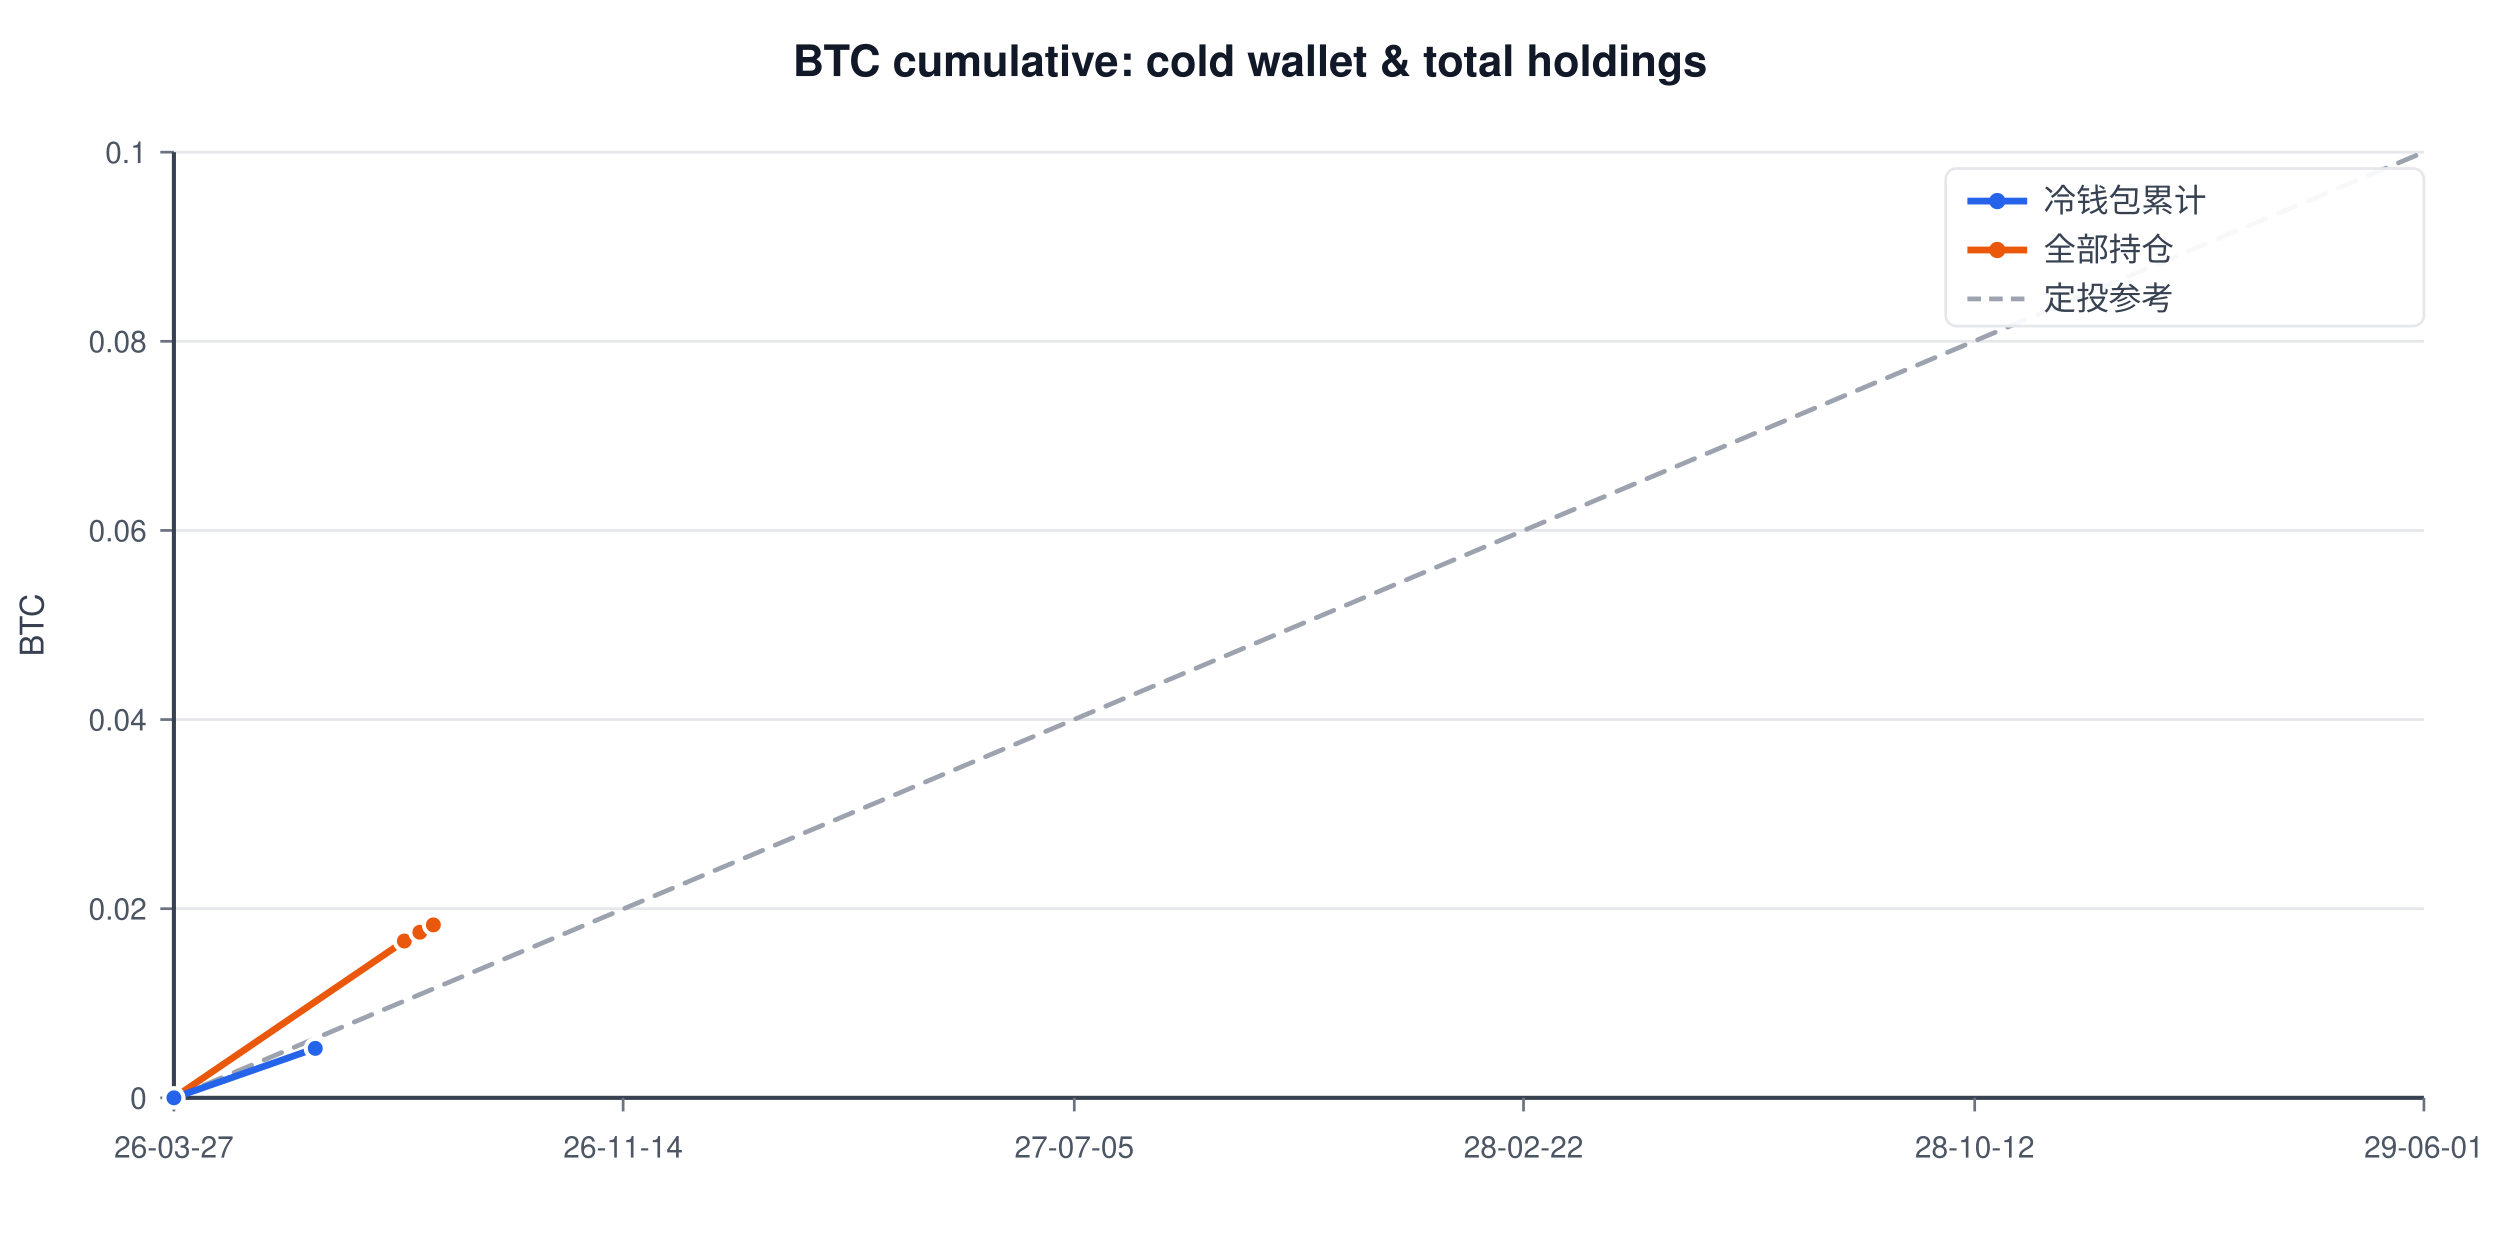
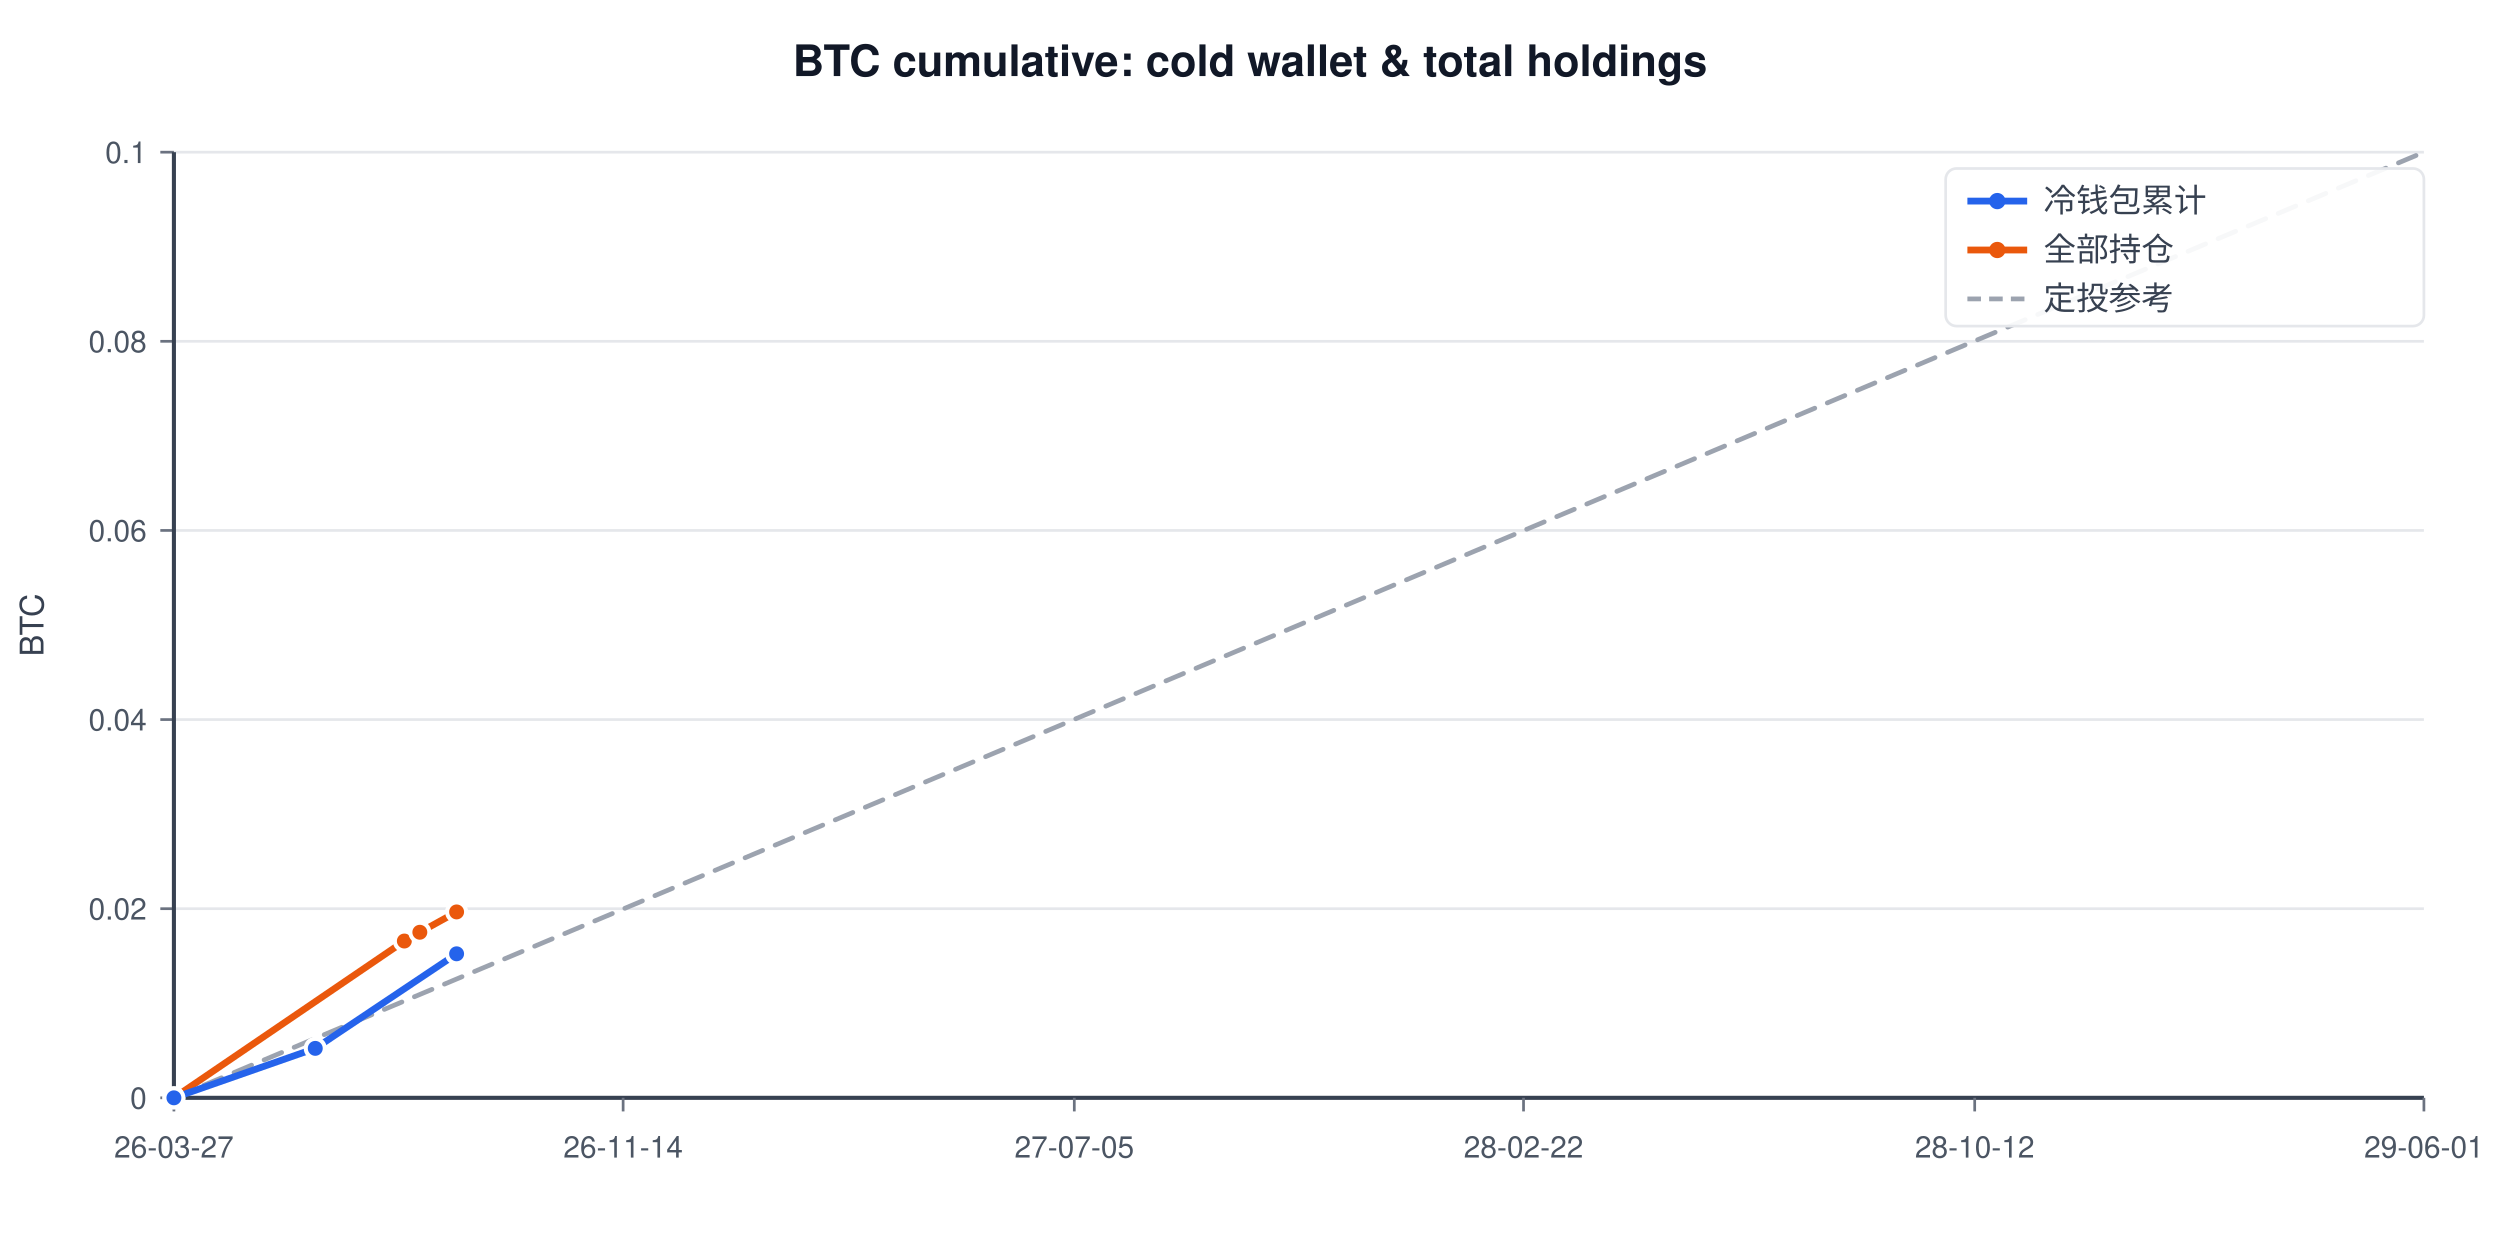
<svg xmlns="http://www.w3.org/2000/svg" width="920" height="460" viewBox="0 0 920 460" role="img" aria-label="BTC cumulative: cold wallet &amp; total holdings">
  <rect width="100%" height="100%" fill="#ffffff" />
  <text x="460.0" y="28" text-anchor="middle" font-size="16" font-weight="600" fill="#111827" font-family="Segoe UI, Helvetica, Arial, sans-serif">BTC cumulative: cold wallet &amp; total holdings</text>
  <line x1="64" y1="404.00" x2="892" y2="404.00" stroke="#e5e7eb" stroke-width="1" />
  <line x1="59" y1="404.00" x2="64" y2="404.00" stroke="#6b7280" stroke-width="1" />
  <text x="54" y="408.00" text-anchor="end" font-size="11" fill="#4b5563" font-family="Segoe UI, Helvetica, Arial, sans-serif">0</text>
  <line x1="64" y1="334.40" x2="892" y2="334.40" stroke="#e5e7eb" stroke-width="1" />
  <line x1="59" y1="334.40" x2="64" y2="334.40" stroke="#6b7280" stroke-width="1" />
  <text x="54" y="338.40" text-anchor="end" font-size="11" fill="#4b5563" font-family="Segoe UI, Helvetica, Arial, sans-serif">0.02</text>
  <line x1="64" y1="264.80" x2="892" y2="264.80" stroke="#e5e7eb" stroke-width="1" />
  <line x1="59" y1="264.80" x2="64" y2="264.80" stroke="#6b7280" stroke-width="1" />
  <text x="54" y="268.80" text-anchor="end" font-size="11" fill="#4b5563" font-family="Segoe UI, Helvetica, Arial, sans-serif">0.04</text>
  <line x1="64" y1="195.20" x2="892" y2="195.20" stroke="#e5e7eb" stroke-width="1" />
  <line x1="59" y1="195.20" x2="64" y2="195.20" stroke="#6b7280" stroke-width="1" />
  <text x="54" y="199.20" text-anchor="end" font-size="11" fill="#4b5563" font-family="Segoe UI, Helvetica, Arial, sans-serif">0.06</text>
  <line x1="64" y1="125.60" x2="892" y2="125.60" stroke="#e5e7eb" stroke-width="1" />
  <line x1="59" y1="125.60" x2="64" y2="125.60" stroke="#6b7280" stroke-width="1" />
  <text x="54" y="129.60" text-anchor="end" font-size="11" fill="#4b5563" font-family="Segoe UI, Helvetica, Arial, sans-serif">0.08</text>
  <line x1="64" y1="56.00" x2="892" y2="56.00" stroke="#e5e7eb" stroke-width="1" />
  <line x1="59" y1="56.00" x2="64" y2="56.00" stroke="#6b7280" stroke-width="1" />
  <text x="54" y="60.00" text-anchor="end" font-size="11" fill="#4b5563" font-family="Segoe UI, Helvetica, Arial, sans-serif">0.1</text>
  <line x1="64" y1="56" x2="64" y2="404" stroke="#374151" stroke-width="1.5" />
  <line x1="64" y1="404" x2="892" y2="404" stroke="#374151" stroke-width="1.5" />
  <line x1="64.00" y1="404" x2="64.00" y2="409" stroke="#6b7280" stroke-width="1" />
  <text x="64.00" y="426" text-anchor="middle" font-size="11" fill="#4b5563" font-family="Segoe UI, Helvetica, Arial, sans-serif">26-03-27</text>
  <line x1="229.31" y1="404" x2="229.31" y2="409" stroke="#6b7280" stroke-width="1" />
  <text x="229.31" y="426" text-anchor="middle" font-size="11" fill="#4b5563" font-family="Segoe UI, Helvetica, Arial, sans-serif">26-11-14</text>
  <line x1="395.34" y1="404" x2="395.34" y2="409" stroke="#6b7280" stroke-width="1" />
  <text x="395.34" y="426" text-anchor="middle" font-size="11" fill="#4b5563" font-family="Segoe UI, Helvetica, Arial, sans-serif">27-07-05</text>
  <line x1="560.66" y1="404" x2="560.66" y2="409" stroke="#6b7280" stroke-width="1" />
  <text x="560.66" y="426" text-anchor="middle" font-size="11" fill="#4b5563" font-family="Segoe UI, Helvetica, Arial, sans-serif">28-02-22</text>
  <line x1="726.69" y1="404" x2="726.69" y2="409" stroke="#6b7280" stroke-width="1" />
  <text x="726.69" y="426" text-anchor="middle" font-size="11" fill="#4b5563" font-family="Segoe UI, Helvetica, Arial, sans-serif">28-10-12</text>
  <line x1="892.00" y1="404" x2="892.00" y2="409" stroke="#6b7280" stroke-width="1" />
  <text x="892.00" y="426" text-anchor="middle" font-size="11" fill="#4b5563" font-family="Segoe UI, Helvetica, Arial, sans-serif">29-06-01</text>
  <text x="16" y="230.0" text-anchor="middle" font-size="12" fill="#374151" font-family="Segoe UI, Helvetica, Arial, sans-serif" transform="rotate(-90 16 230.0)">BTC</text>
  <line x1="64.00" y1="404.00" x2="892.00" y2="56.00" stroke="#9ca3af" stroke-width="1.75" stroke-dasharray="7 5" stroke-linecap="round" />
-   <path d="M64.00,404.00 L148.80,346.30 L154.50,343.07 L159.48,340.36" fill="none" stroke="#ea580c" stroke-width="2.5" stroke-linejoin="round" stroke-linecap="round" />
+   <path d="M64.00,404.00 L148.80,346.30 L154.50,343.07 L168.03,335.59" fill="none" stroke="#ea580c" stroke-width="2.5" stroke-linejoin="round" stroke-linecap="round" />
  <circle cx="64.00" cy="404.00" r="3.5" fill="#ea580c" stroke="#ffffff" stroke-width="1.5" />
  <circle cx="148.80" cy="346.30" r="3.5" fill="#ea580c" stroke="#ffffff" stroke-width="1.5" />
  <circle cx="154.50" cy="343.07" r="3.5" fill="#ea580c" stroke="#ffffff" stroke-width="1.5" />
-   <circle cx="159.48" cy="340.36" r="3.5" fill="#ea580c" stroke="#ffffff" stroke-width="1.5" />
-   <path d="M64.00,404.00 L116.02,385.80" fill="none" stroke="#2563eb" stroke-width="2.5" stroke-linejoin="round" stroke-linecap="round" />
+   <circle cx="168.03" cy="335.59" r="3.5" fill="#ea580c" stroke="#ffffff" stroke-width="1.5" />
+   <path d="M64.00,404.00 L116.02,385.80 L168.03,351.00" fill="none" stroke="#2563eb" stroke-width="2.5" stroke-linejoin="round" stroke-linecap="round" />
  <circle cx="64.00" cy="404.00" r="3.5" fill="#2563eb" stroke="#ffffff" stroke-width="1.5" />
  <circle cx="116.02" cy="385.80" r="3.5" fill="#2563eb" stroke="#ffffff" stroke-width="1.5" />
+   <circle cx="168.03" cy="351.00" r="3.5" fill="#2563eb" stroke="#ffffff" stroke-width="1.5" />
  <rect x="716.0" y="62.0" width="176" height="58" rx="4" fill="#ffffff" fill-opacity="0.92" stroke="#e5e7eb" />
  <line x1="724.0" y1="74.0" x2="746.0" y2="74.0" stroke="#2563eb" stroke-width="2.5" />
  <circle cx="735.0" cy="74.0" r="3" fill="#2563eb" />
  <text x="752.0" y="78.0" font-size="12" fill="#374151" font-family="Segoe UI, Helvetica, Arial, sans-serif">冷钱包累计</text>
  <line x1="724.0" y1="92.0" x2="746.0" y2="92.0" stroke="#ea580c" stroke-width="2.5" />
  <circle cx="735.0" cy="92.0" r="3" fill="#ea580c" />
  <text x="752.0" y="96.0" font-size="12" fill="#374151" font-family="Segoe UI, Helvetica, Arial, sans-serif">全部持仓</text>
  <line x1="724.0" y1="110.0" x2="746.0" y2="110.0" stroke="#9ca3af" stroke-width="1.75" stroke-dasharray="5 3" />
  <text x="752.0" y="114.0" font-size="12" fill="#374151" font-family="Segoe UI, Helvetica, Arial, sans-serif">定投参考</text>
</svg>
